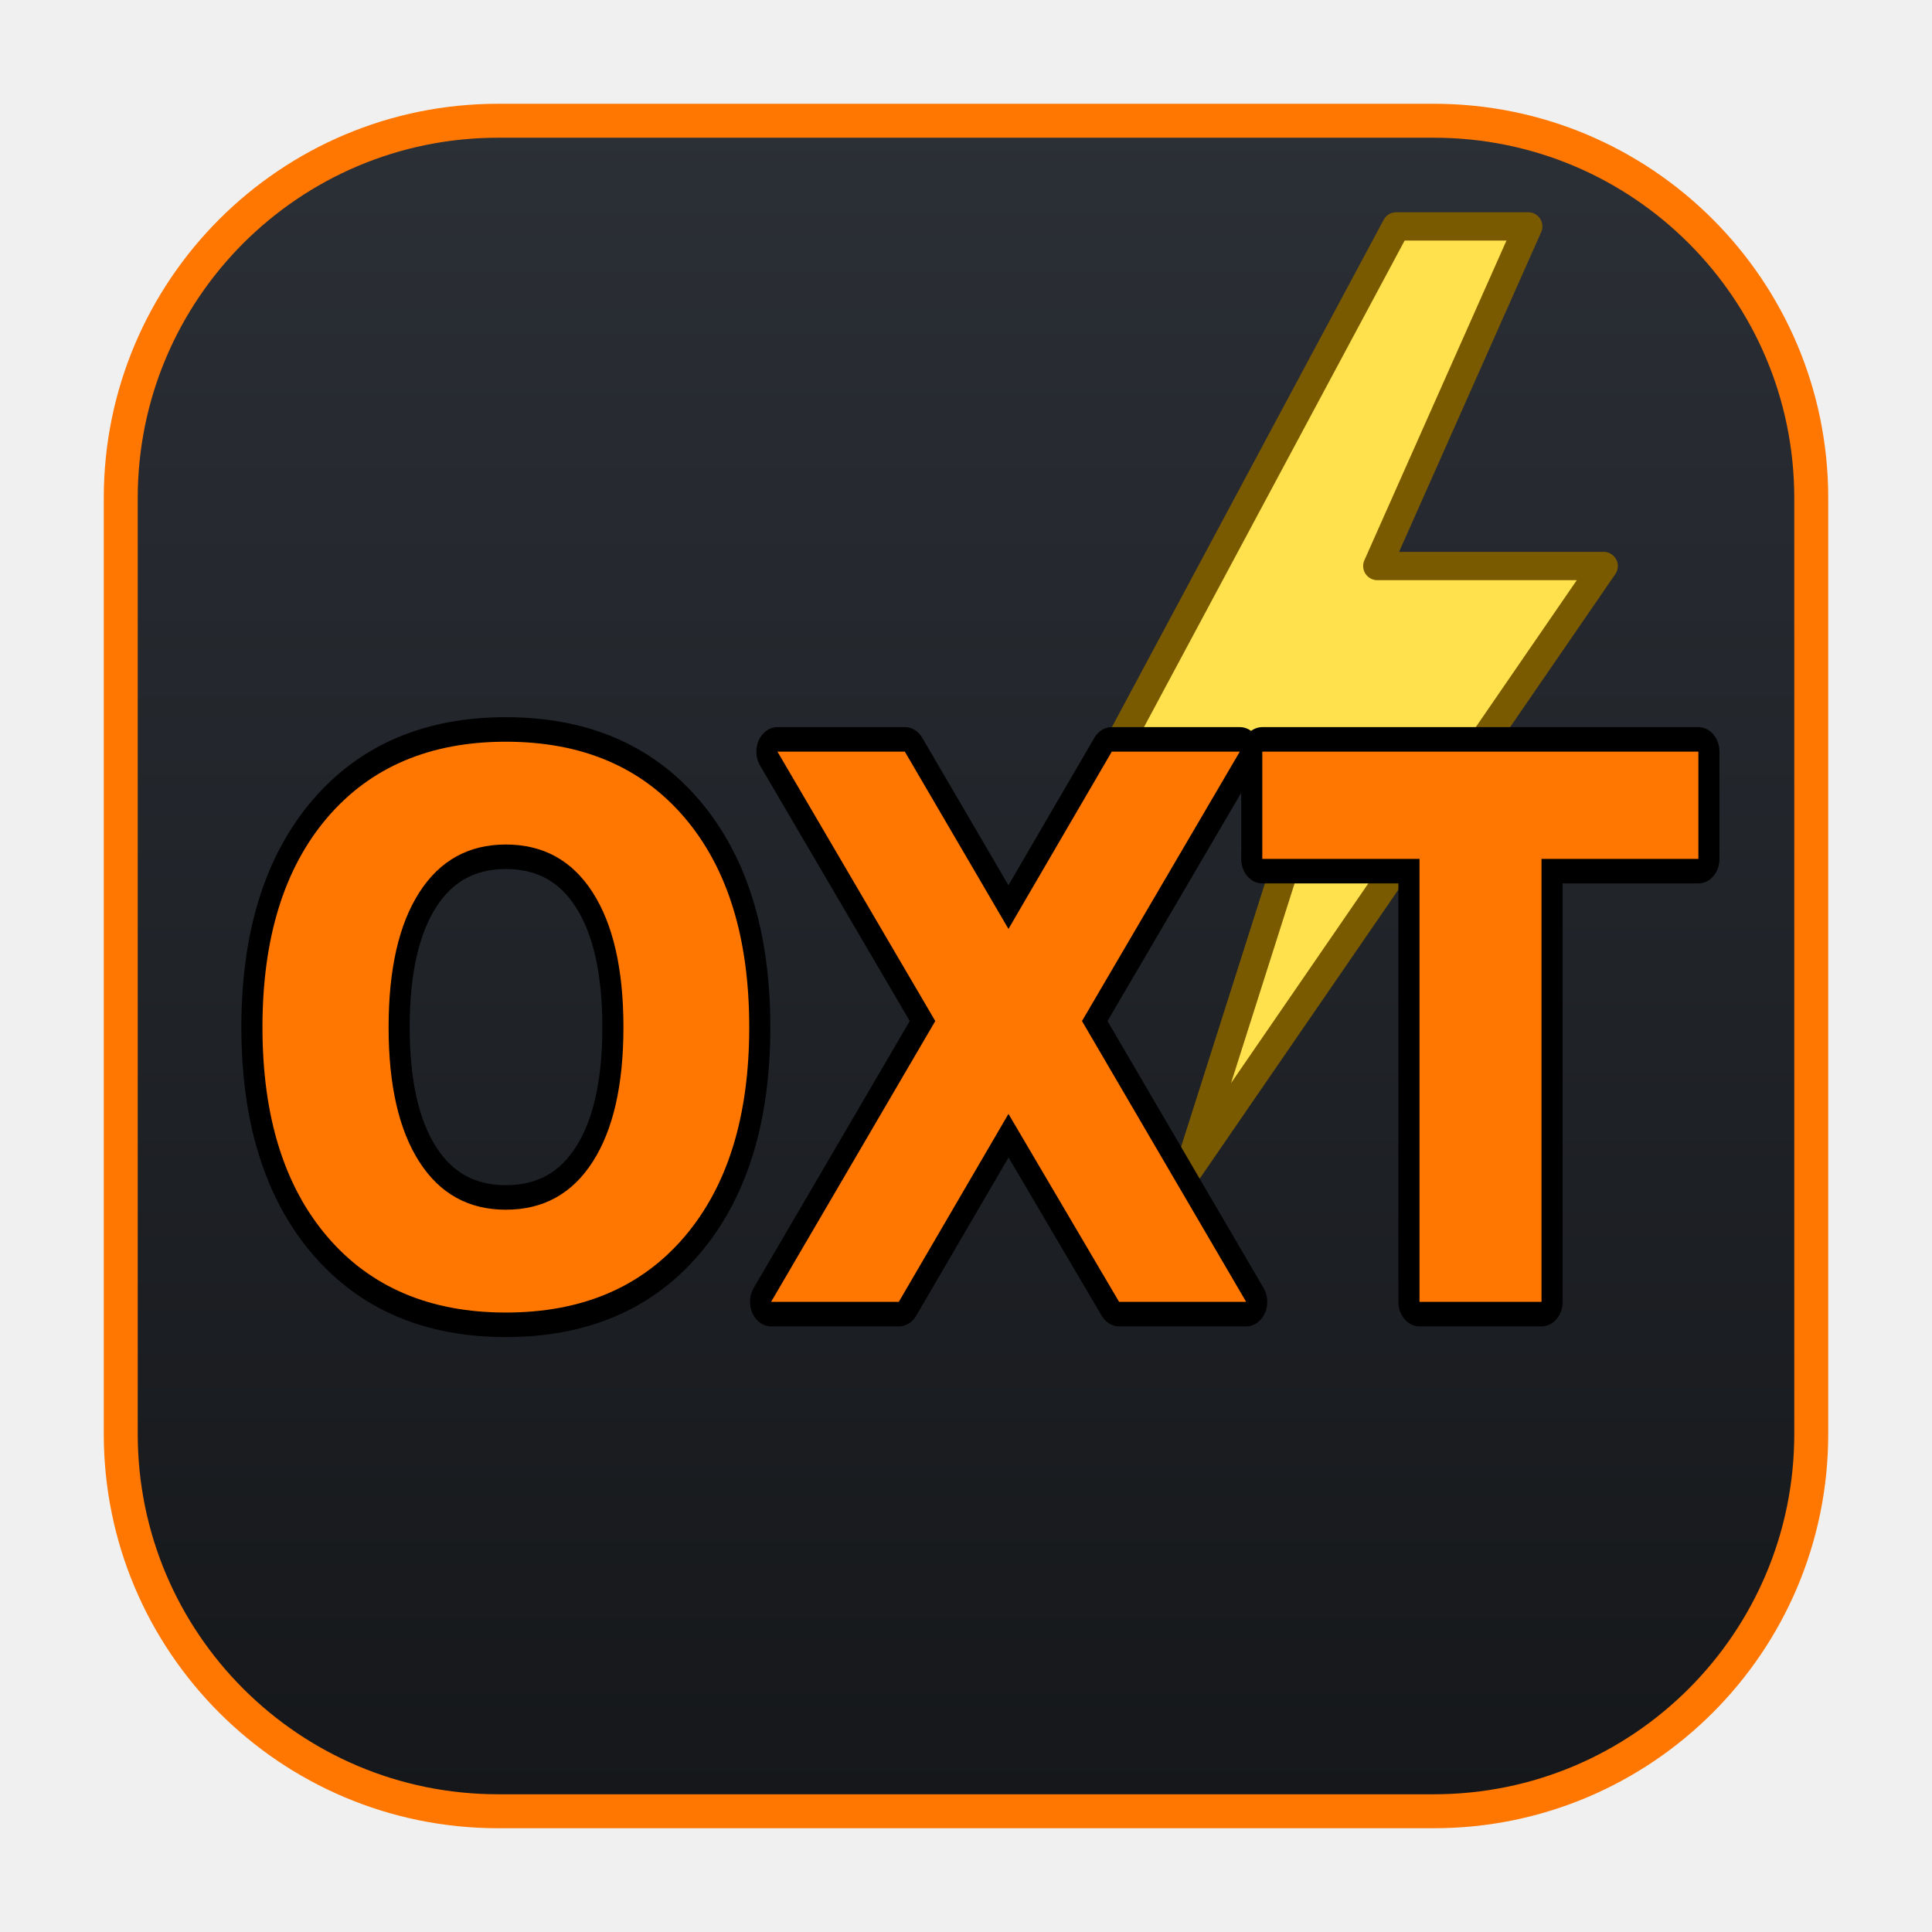
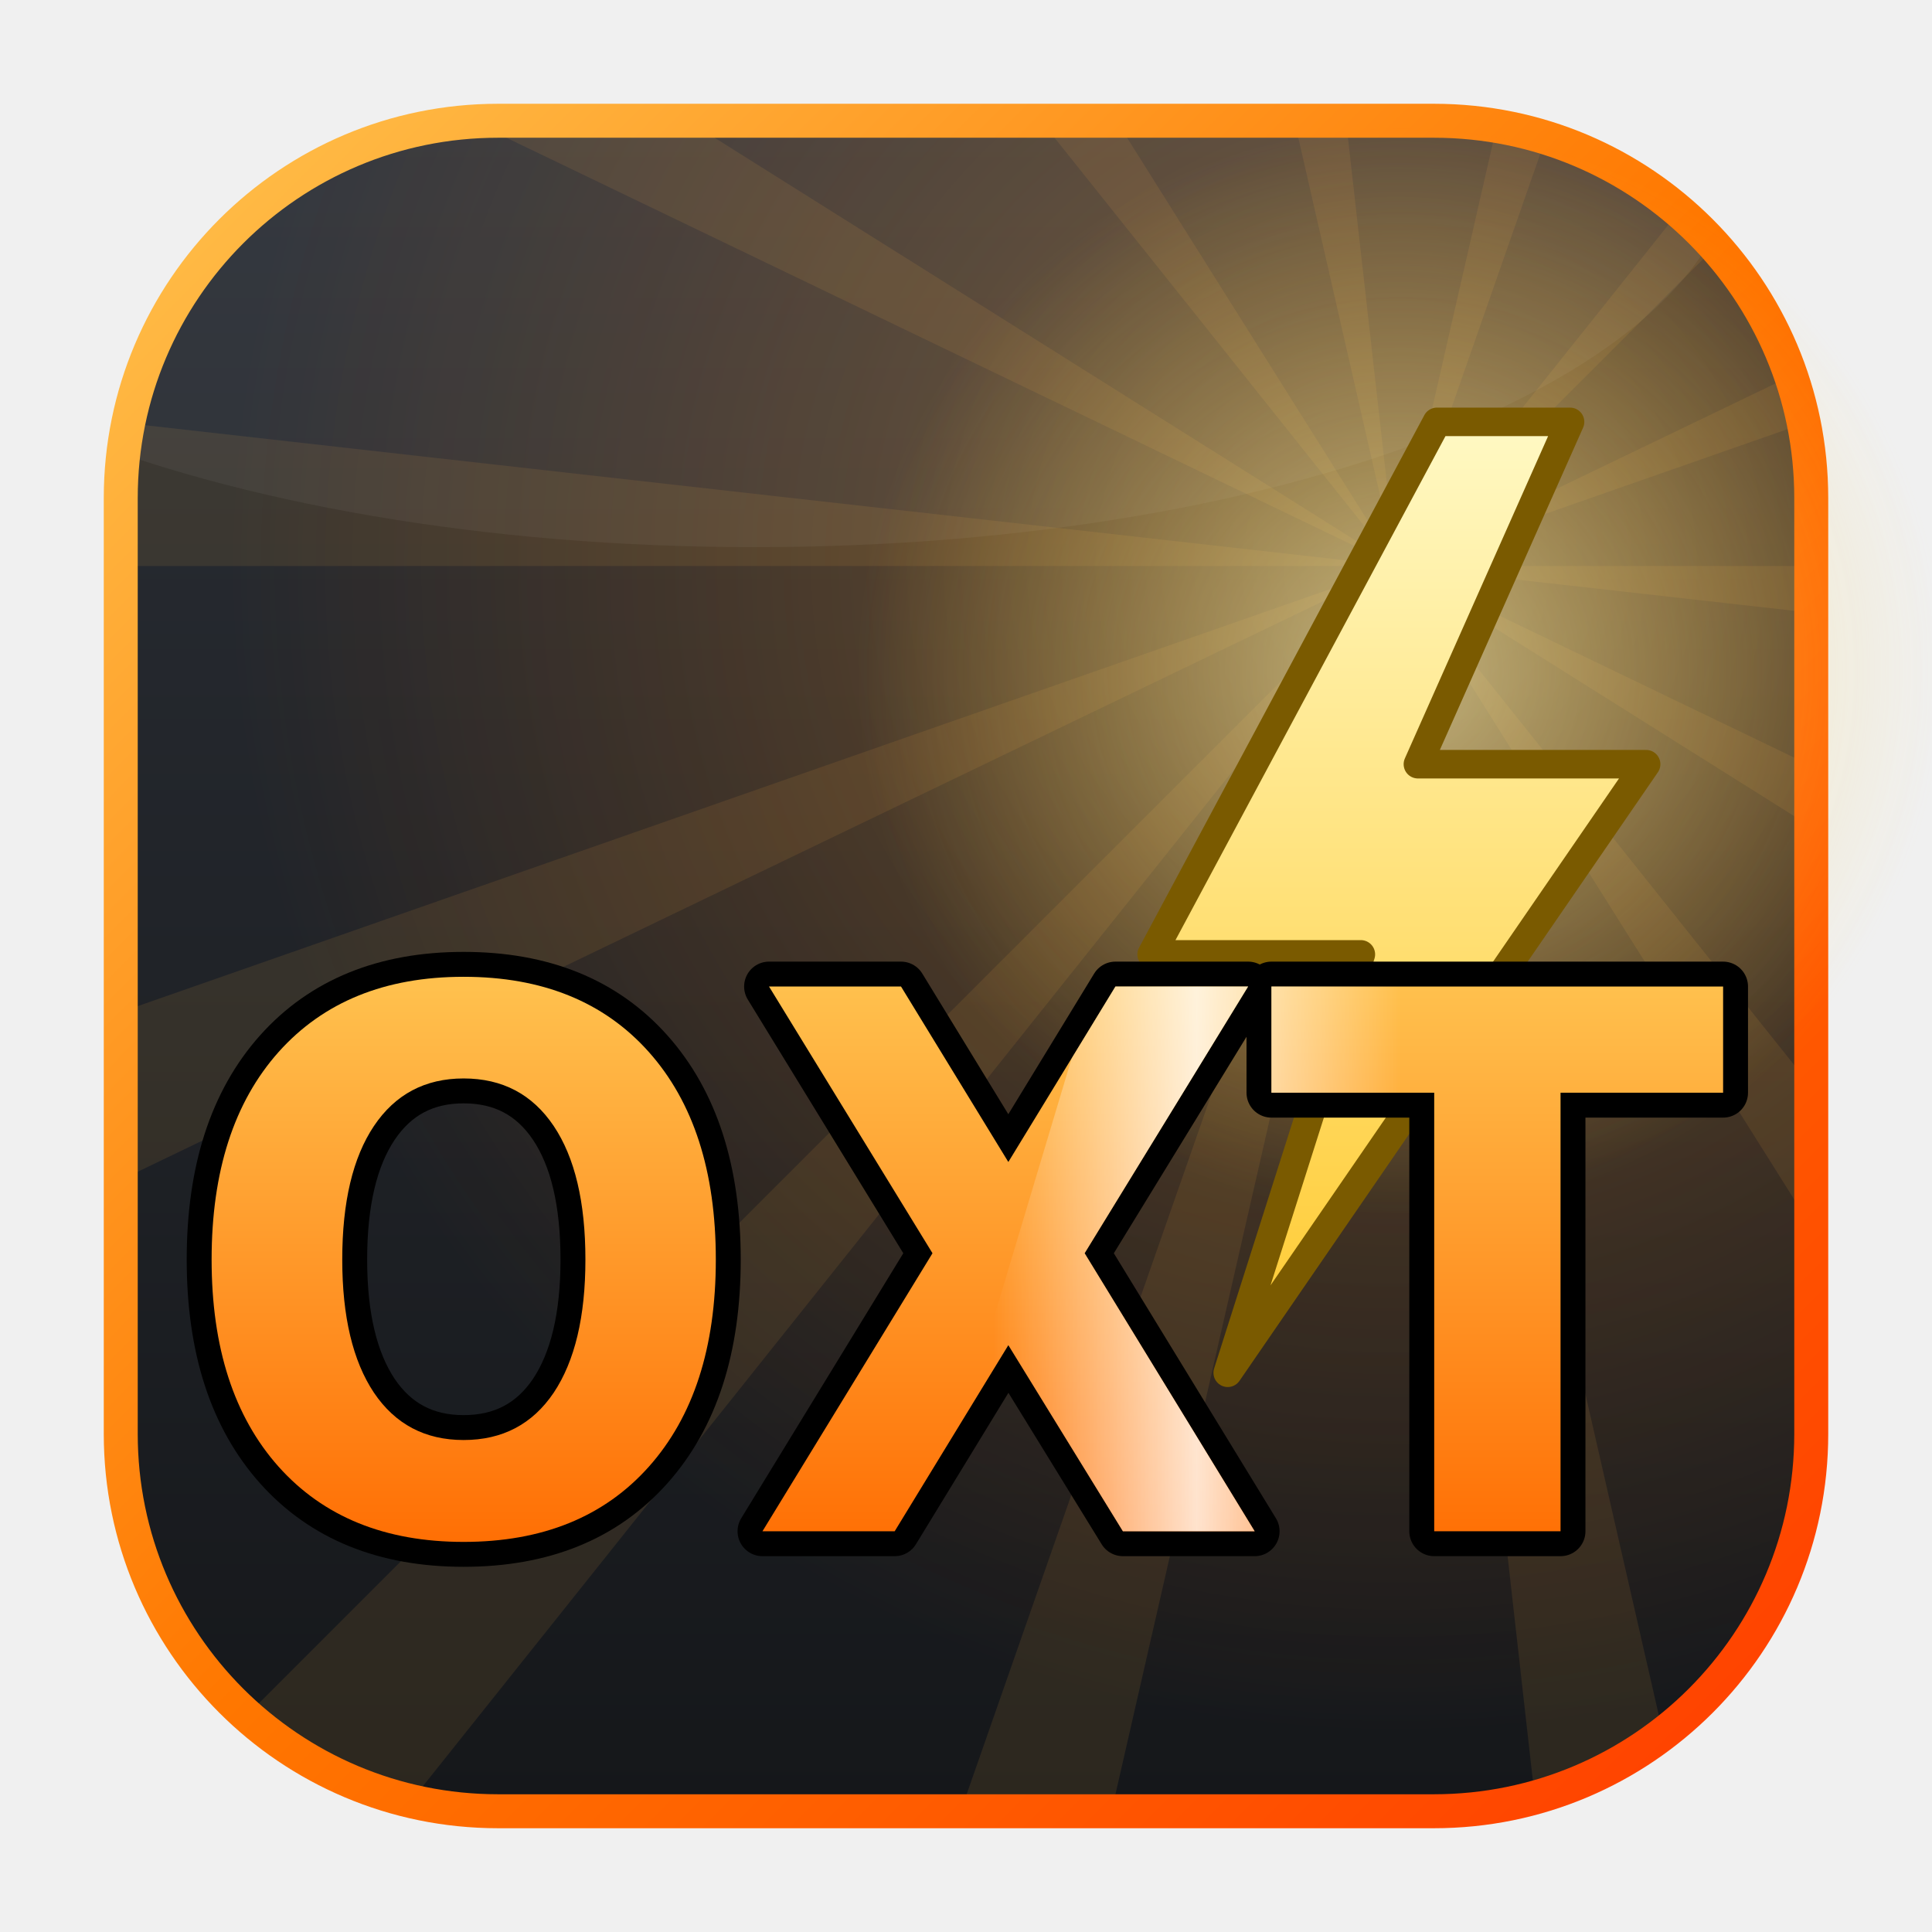
- <svg xmlns="http://www.w3.org/2000/svg" width="1024" height="1024" viewBox="0 0 1024 1024">
+ <svg xmlns="http://www.w3.org/2000/svg" viewBox="0 0 1024 1024">
+   <style>
+ .tile { fill: url(#tile-fade); }
+ .rim { fill: none; stroke: url(#rim.fire); stroke-width: 18; }
+ .bolt { fill: url(#bolt.gold); stroke: #7A5A00; stroke-width: 3; stroke-linejoin: round; }
+ .outline { fill: #000000; stroke: #000000; stroke-width: 22; stroke-linejoin: round; }
+ .oxt { fill: url(#oxt-flame); }
+ .arc { fill: none; stroke: #BFEFFF; stroke-width: 5; stroke-linejoin: round; stroke-linecap: round; }
+ .tick { stroke: #8A9099; stroke-width: 3; }
+ .beyond { fill: #E9ECEF; }
+ </style>
  <defs>
-     <linearGradient id="tile" x1="0" y1="0" x2="0" y2="1">
+     <linearGradient id="tile-fade" x1="0" y1="0" x2="0" y2="1">
      <stop offset="0" stop-color="#2B2F36" />
      <stop offset="1" stop-color="#15171A" />
    </linearGradient>
+     <linearGradient id="rim.fire" gradientUnits="userSpaceOnUse" x1="64" y1="64" x2="960" y2="960">
+       <stop offset="0" stop-color="#FFC24D" />
+       <stop offset="0.5" stop-color="#FF7700" />
+       <stop offset="1" stop-color="#FF3D00" />
+     </linearGradient>
+     <linearGradient id="bolt.gold" x1="0" y1="0" x2="0" y2="1">
+       <stop offset="0" stop-color="#FFF9C4" />
+       <stop offset="1" stop-color="#FFC92E" />
+     </linearGradient>
+     <linearGradient id="oxt-flame" gradientUnits="userSpaceOnUse" x1="0" y1="400" x2="0" y2="660">
+       <stop offset="0" stop-color="#FFC04D" />
+       <stop offset="1" stop-color="#FF6A00" />
+     </linearGradient>
+     <linearGradient id="shine-1" gradientUnits="userSpaceOnUse" x1="-90" y1="0" x2="90" y2="0">
+       <stop offset="0" stop-color="#FFFFFF" stop-opacity="0" />
+       <stop offset="0.5" stop-color="#FFFFFF" />
+       <stop offset="1" stop-color="#FFFFFF" stop-opacity="0" />
+     </linearGradient>
+     <radialGradient id="glow-1" gradientUnits="userSpaceOnUse" cx="740" cy="300" r="620">
+       <stop offset="0" stop-color="#FFB347" />
+       <stop offset="1" stop-color="#FF7700" stop-opacity="0" />
+     </radialGradient>
+     <radialGradient id="halo-1" gradientUnits="userSpaceOnUse" cx="710" cy="260" r="240">
+       <stop offset="0" stop-color="#FFF4B0" />
+       <stop offset="1" stop-color="#FFD24D" stop-opacity="0" />
+     </radialGradient>
+     <clipPath id="tile.edge">
+       <rect x="64" y="64" width="896" height="896" rx="200" />
+     </clipPath>
+     <clipPath id="oxt.letters">
+       <path d="M296.1 440Q270.6 440 256.5 461Q242.5 481.9 242.5 520Q242.5 557.8 256.5 578.8Q270.6 599.7 296.1 599.7Q321.8 599.7 335.9 578.8Q349.9 557.8 349.9 520Q349.9 481.9 335.9 461Q321.8 440 296.1 440ZM296.1 395.1Q348.3 395.1 377.9 428.3Q407.5 461.5 407.5 520Q407.5 578.3 377.9 611.5Q348.3 644.7 296.1 644.7Q244.1 644.7 214.4 611.5Q184.8 578.3 184.8 520Q184.8 461.5 214.4 428.3Q244.1 395.1 296.1 395.1Z M570.4 517.2 645.5 640H587.3L536.7 557.8L486.5 640H428.1L503.2 517.2L431 399.4H489.3L536.7 476.9L584 399.4H642.6Z M652.9 399.4H852.4V446.3H780.6V640H724.8V446.3H652.9Z" />
+     </clipPath>
  </defs>
-   <rect x="64" y="64" width="896" height="896" rx="200" fill="url(#tile)" />
-   <rect x="64" y="64" width="896" height="896" rx="200" fill="none" stroke="#FF7700" stroke-width="18" />
-   <g transform="translate(590,120) scale(5.0)">
-     <path d="M30 0 L0 56 H22 L8 100 L52 36 H28 L44 0 Z" fill="#FFE14D" stroke="#7A5A00" stroke-width="3" stroke-linejoin="round" />
+   <rect class="tile" x="64" y="64" width="896" height="896" rx="200" />
+   <g clip-path="url(#tile.edge)">
+     <g opacity="0.1" transform="rotate(0 740 300)">
+       <polygon points="740,300 1840,300 1833,423" fill="#FFB347" />
+       <polygon points="740,300 1731,777 1671,885" fill="#FFB347" />
+       <polygon points="740,300 1426,1160 1325,1231" fill="#FFB347" />
+       <polygon points="740,300 985,1372 863,1393" fill="#FFB347" />
+       <polygon points="740,300 495,1372 377,1338" fill="#FFB347" />
+       <polygon points="740,300 54,1160 -38,1078" fill="#FFB347" />
+       <polygon points="740,300 -251,777 -298,663" fill="#FFB347" />
+       <polygon points="740,300 -360,300 -353,177" fill="#FFB347" />
+       <polygon points="740,300 -251,-177 -191,-285" fill="#FFB347" />
+       <polygon points="740,300 54,-560 155,-631" fill="#FFB347" />
+       <polygon points="740,300 495,-772 617,-793" fill="#FFB347" />
+       <polygon points="740,300 985,-772 1103,-738" fill="#FFB347" />
+       <polygon points="740,300 1426,-560 1518,-478" fill="#FFB347" />
+       <polygon points="740,300 1731,-177 1778,-63" fill="#FFB347" />
+     </g>
+     <rect x="64" y="64" width="896" height="896" fill="url(#glow-1)" opacity="0.34" />
+     <ellipse cx="400" cy="80" rx="520" ry="210" fill="#FFFFFF" opacity="0.05" />
  </g>
-   <text transform="translate(512,690) scale(0.86,1)" font-family="DejaVu Sans" font-weight="bold" font-size="400" text-anchor="middle" fill="#000" stroke="#000" stroke-width="26" stroke-linejoin="round">OXT</text>
-   <text transform="translate(512,690) scale(0.86,1)" font-family="DejaVu Sans" font-weight="bold" font-size="400" text-anchor="middle" fill="#FF7700">OXT</text>
+   <rect class="rim" fill="none" stroke="#FF7700" stroke-width="18" x="64" y="64" width="896" height="896" rx="200" />
+   <g transform="translate(512 520) scale(1.2) translate(-518 -397)">
+     <circle cx="710" cy="260" r="240" fill="url(#halo-1)" opacity="0.6" />
+     <g transform="translate(600,150) scale(4.2)">
+       <path class="bolt" fill="#FFE14D" stroke="#7A5A00" stroke-width="3" d="M30 0 L0 56 H22 L8 100 L52 36 H28 L44 0 Z" />
+     </g>
+     <path class="outline" fill="#000000" stroke="#000000" stroke-width="22" stroke-linejoin="round" d="M296.1 440Q270.6 440 256.5 461Q242.5 481.9 242.5 520Q242.5 557.8 256.5 578.8Q270.6 599.7 296.1 599.7Q321.8 599.7 335.9 578.8Q349.9 557.8 349.9 520Q349.9 481.9 335.9 461Q321.8 440 296.1 440ZM296.1 395.1Q348.3 395.1 377.9 428.3Q407.5 461.5 407.5 520Q407.5 578.3 377.9 611.5Q348.3 644.7 296.1 644.7Q244.1 644.7 214.4 611.5Q184.8 578.3 184.8 520Q184.8 461.5 214.4 428.3Q244.1 395.1 296.1 395.1Z" />
+     <path class="outline" fill="#000000" stroke="#000000" stroke-width="22" stroke-linejoin="round" d="M570.4 517.2 645.5 640H587.3L536.7 557.8L486.5 640H428.1L503.2 517.2L431 399.4H489.3L536.7 476.9L584 399.4H642.6Z" />
+     <path class="outline" fill="#000000" stroke="#000000" stroke-width="22" stroke-linejoin="round" d="M652.9 399.4H852.4V446.3H780.6V640H724.8V446.3H652.9Z" />
+     <path class="oxt" fill="#FF7700" d="M296.1 440Q270.6 440 256.5 461Q242.5 481.9 242.5 520Q242.5 557.8 256.5 578.8Q270.6 599.7 296.1 599.7Q321.8 599.7 335.9 578.8Q349.9 557.8 349.9 520Q349.9 481.9 335.9 461Q321.8 440 296.1 440ZM296.1 395.1Q348.3 395.1 377.9 428.3Q407.5 461.5 407.5 520Q407.5 578.3 377.9 611.5Q348.3 644.7 296.1 644.7Q244.1 644.7 214.4 611.5Q184.8 578.3 184.8 520Q184.8 461.5 214.4 428.3Q244.1 395.1 296.1 395.1Z" />
+     <path class="oxt" fill="#FF7700" d="M570.4 517.2 645.5 640H587.3L536.7 557.8L486.5 640H428.1L503.2 517.2L431 399.4H489.3L536.7 476.9L584 399.4H642.6Z" />
+     <path class="oxt" fill="#FF7700" d="M652.9 399.4H852.4V446.3H780.6V640H724.8V446.3H652.9Z" />
+     <g clip-path="url(#oxt.letters)">
+       <polygon transform="translate(620 0)" points="-40,380 130,380 40,680 -130,680" fill="url(#shine-1)" opacity="0.8" />
+     </g>
+   </g>
</svg>
